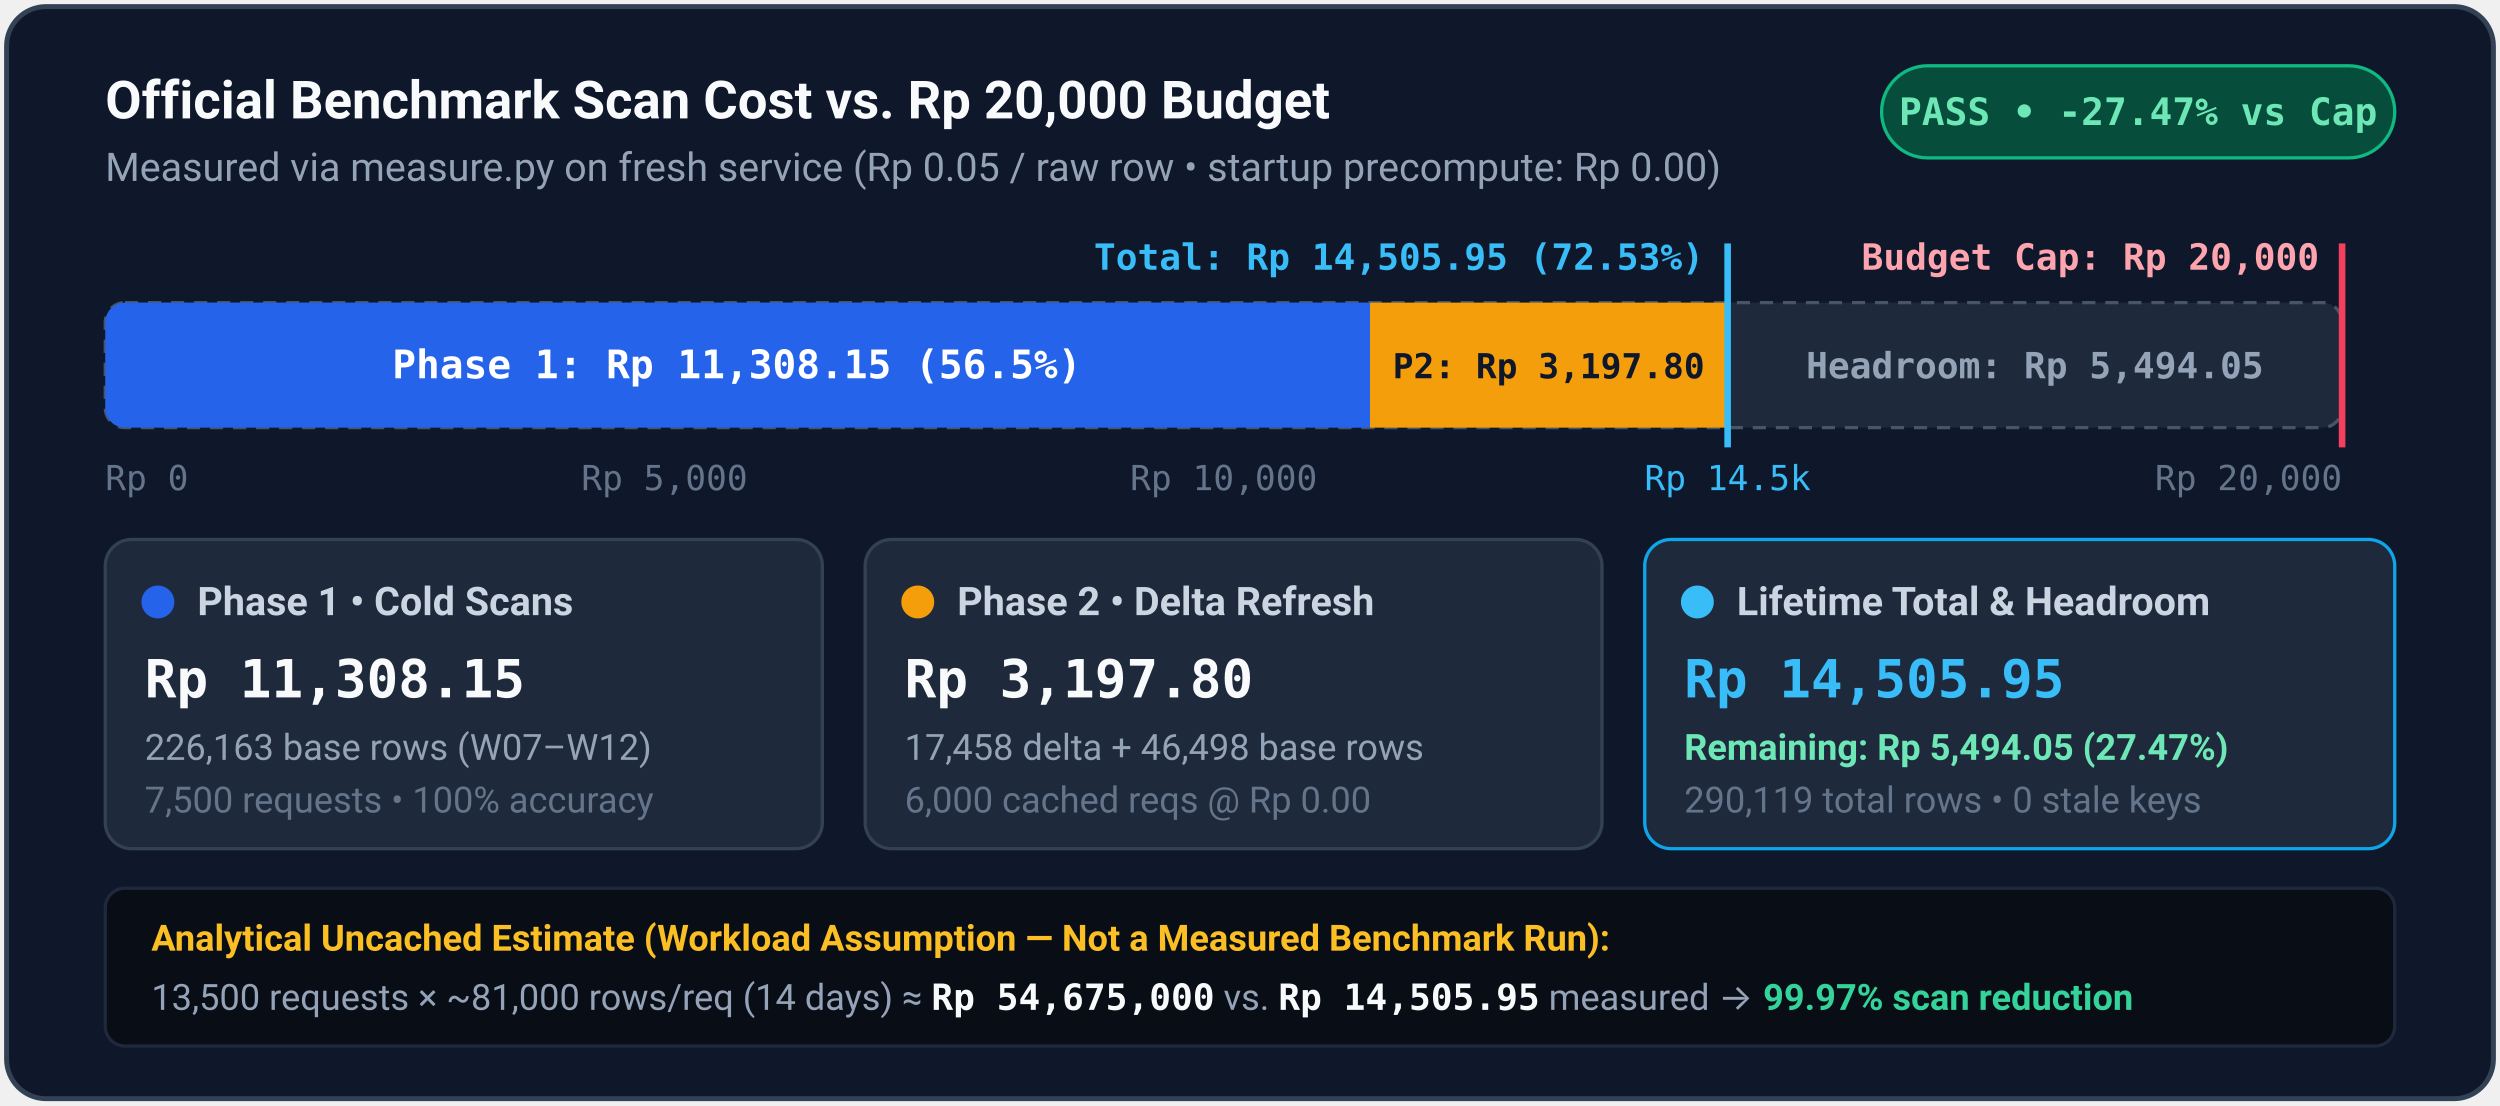
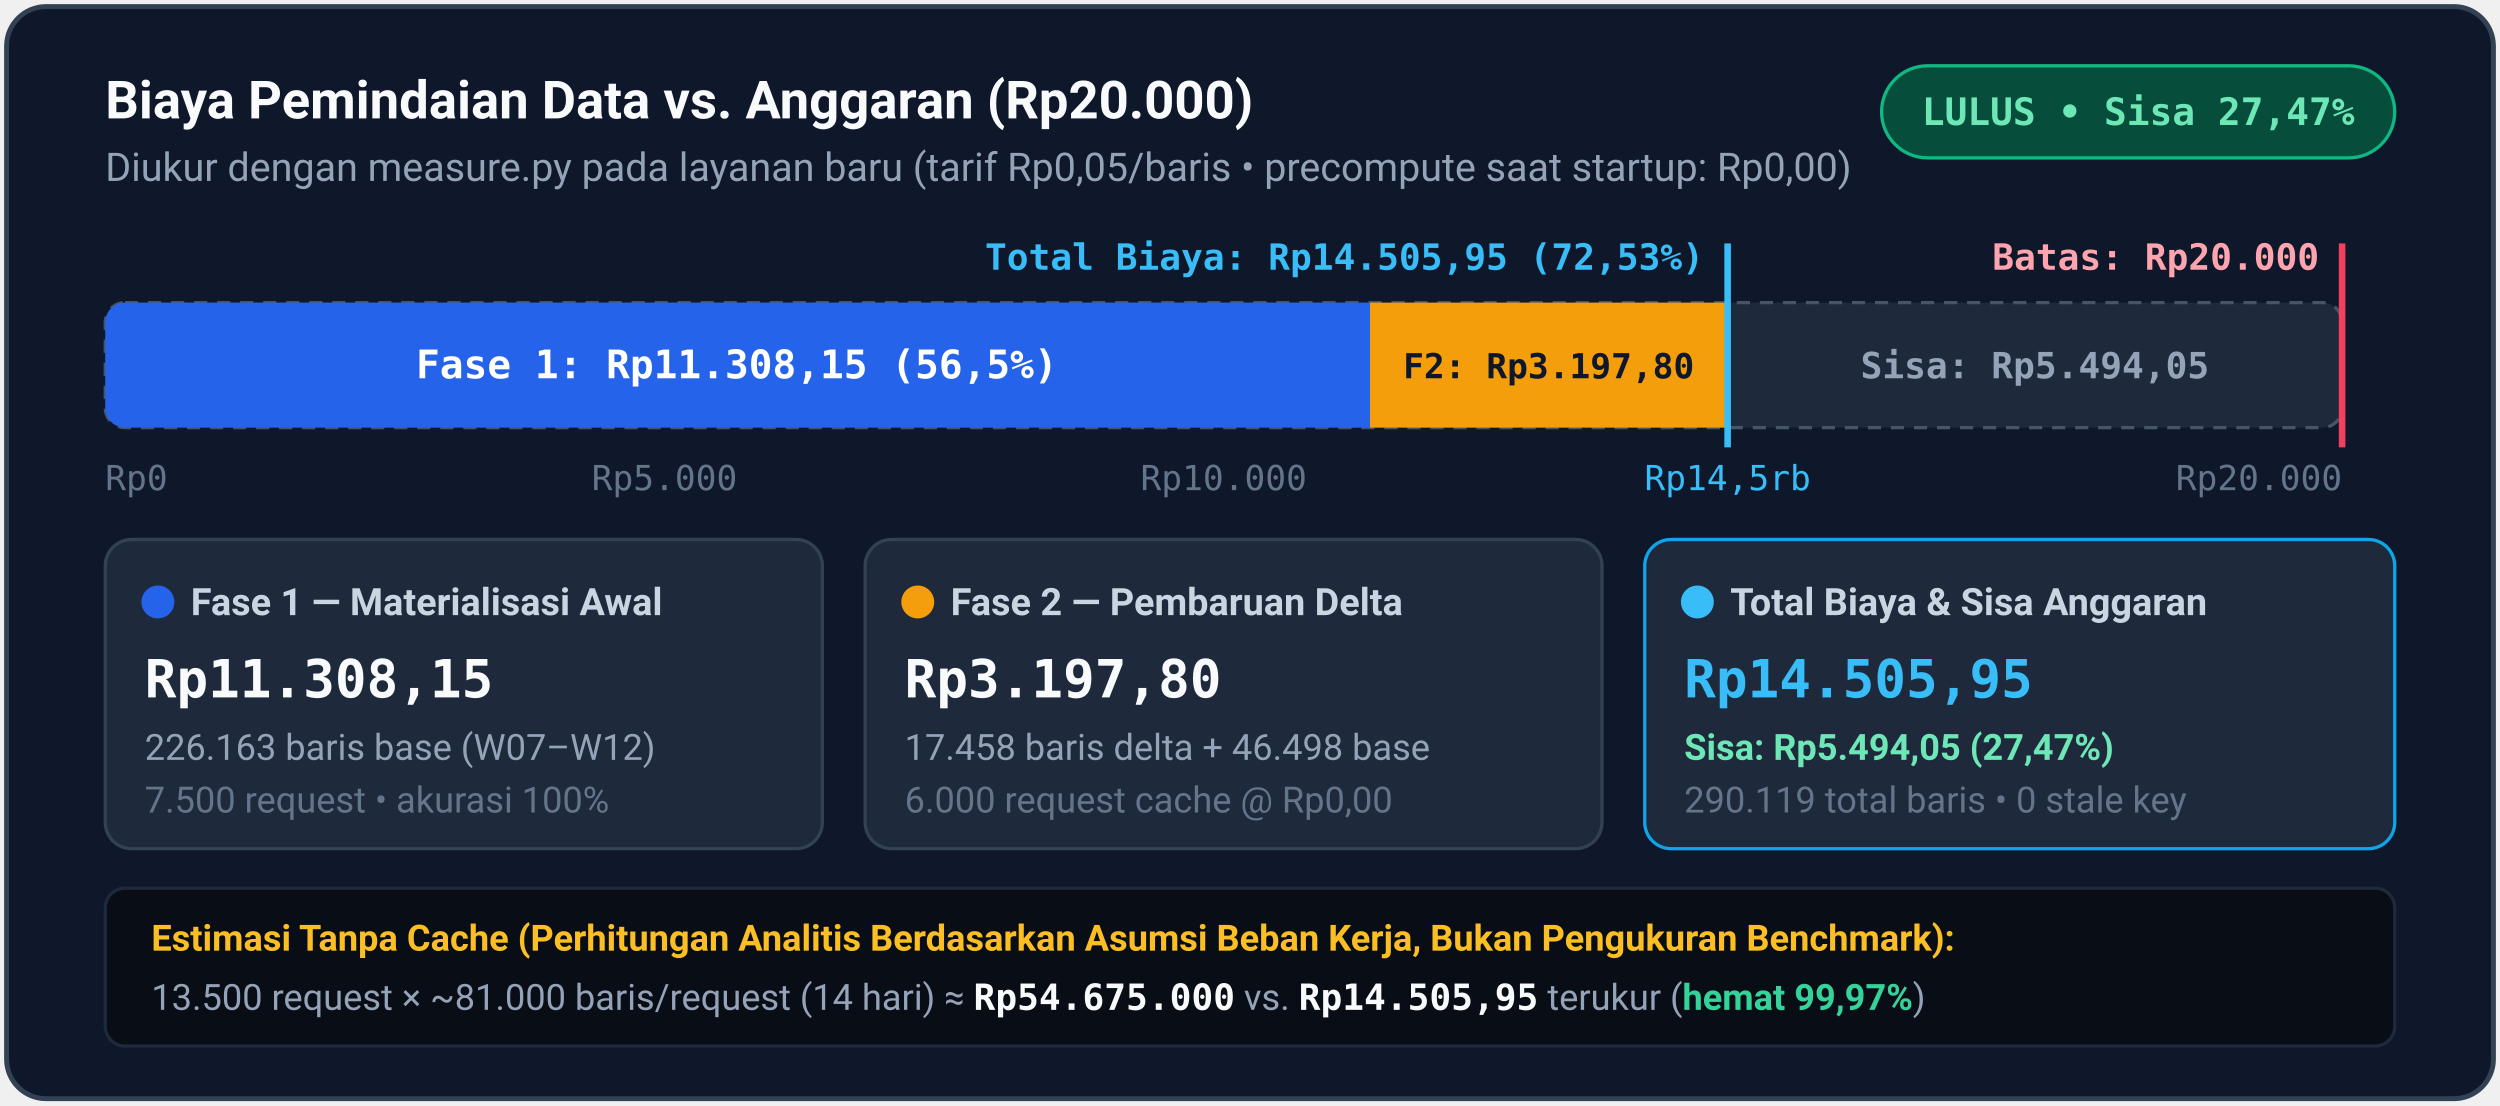
<svg xmlns="http://www.w3.org/2000/svg" viewBox="0 0 760 336" width="100%" height="100%" role="img" aria-labelledby="title desc">
  <rect x="2" y="2" width="756" height="332" rx="12" fill="#0f172a" stroke="#334155" stroke-width="1.5" />
-   <text x="32" y="36" fill="#f8fafc" font-family="system-ui, -apple-system, 'Segoe UI', Roboto, Helvetica, Arial, sans-serif" font-size="16" font-weight="700">Official Benchmark Scan Cost vs. Rp 20,000 Budget</text>
-   <text x="32" y="55" fill="#94a3b8" font-family="system-ui, -apple-system, 'Segoe UI', Roboto, Helvetica, Arial, sans-serif" font-size="12">Measured via measure.py on fresh service (Rp 0.05 / raw row • startup precompute: Rp 0.00)</text>
+   <text x="32" y="36" fill="#f8fafc" font-family="system-ui, -apple-system, 'Segoe UI', Roboto, Helvetica, Arial, sans-serif" font-size="16" font-weight="700">Biaya Pemindaian Data vs. Anggaran (Rp20.000)</text>
+   <text x="32" y="55" fill="#94a3b8" font-family="system-ui, -apple-system, 'Segoe UI', Roboto, Helvetica, Arial, sans-serif" font-size="12">Diukur dengan measure.py pada layanan baru (tarif Rp0,05/baris • precompute saat startup: Rp0,00)</text>
  <rect x="572" y="20" width="156" height="28" rx="14" fill="#064e3b" stroke="#10b981" stroke-width="1" />
-   <text x="650" y="38" text-anchor="middle" fill="#6ee7b7" font-family="ui-monospace, SFMono-Regular, Menlo, Consolas, monospace" font-size="11.5" font-weight="700">PASS • -27.47% vs Cap</text>
+   <text x="650" y="38" text-anchor="middle" fill="#6ee7b7" font-family="ui-monospace, SFMono-Regular, Menlo, Consolas, monospace" font-size="11.5" font-weight="700">LULUS • Sisa 27,47%</text>
  <rect x="32" y="92" width="680" height="38" rx="6" fill="#1e293b" stroke="#475569" stroke-width="1" stroke-dasharray="4 3" />
  <rect x="32" y="92" width="384.48" height="38" rx="6" fill="#2563eb" />
  <rect x="410" y="92" width="6.48" height="38" fill="#2563eb" />
  <rect x="416.48" y="92" width="108.72" height="38" fill="#f59e0b" />
-   <text x="224" y="115" text-anchor="middle" fill="#ffffff" font-family="ui-monospace, SFMono-Regular, Menlo, Consolas, monospace" font-size="12" font-weight="700">Phase 1: Rp 11,308.15 (56.5%)</text>
-   <text x="470.8" y="115" text-anchor="middle" fill="#0f172a" font-family="ui-monospace, SFMono-Regular, Menlo, Consolas, monospace" font-size="10.5" font-weight="700">P2: Rp 3,197.80</text>
-   <text x="618.6" y="115" text-anchor="middle" fill="#94a3b8" font-family="ui-monospace, SFMono-Regular, Menlo, Consolas, monospace" font-size="11" font-weight="600">Headroom: Rp 5,494.05</text>
+   <text x="224" y="115" text-anchor="middle" fill="#ffffff" font-family="ui-monospace, SFMono-Regular, Menlo, Consolas, monospace" font-size="12" font-weight="700">Fase 1: Rp11.308,15 (56,5%)</text>
+   <text x="470.8" y="115" text-anchor="middle" fill="#0f172a" font-family="ui-monospace, SFMono-Regular, Menlo, Consolas, monospace" font-size="10.5" font-weight="700">F2: Rp3.197,80</text>
+   <text x="618.6" y="115" text-anchor="middle" fill="#94a3b8" font-family="ui-monospace, SFMono-Regular, Menlo, Consolas, monospace" font-size="11" font-weight="600">Sisa: Rp5.494,05</text>
  <line x1="525.2" y1="74" x2="525.2" y2="136" stroke="#38bdf8" stroke-width="2" />
-   <text x="518" y="82" text-anchor="end" fill="#38bdf8" font-family="ui-monospace, SFMono-Regular, Menlo, Consolas, monospace" font-size="11" font-weight="700">Total: Rp 14,505.95 (72.53%)</text>
+   <text x="518" y="82" text-anchor="end" fill="#38bdf8" font-family="ui-monospace, SFMono-Regular, Menlo, Consolas, monospace" font-size="11" font-weight="700">Total Biaya: Rp14.505,95 (72,53%)</text>
  <line x1="712" y1="74" x2="712" y2="136" stroke="#f43f5e" stroke-width="2" />
-   <text x="705" y="82" text-anchor="end" fill="#fda4af" font-family="ui-monospace, SFMono-Regular, Menlo, Consolas, monospace" font-size="11" font-weight="700">Budget Cap: Rp 20,000</text>
-   <text x="32" y="149" fill="#64748b" font-family="ui-monospace, SFMono-Regular, Menlo, Consolas, monospace" font-size="10.5">Rp 0</text>
-   <text x="202" y="149" text-anchor="middle" fill="#64748b" font-family="ui-monospace, SFMono-Regular, Menlo, Consolas, monospace" font-size="10.5">Rp 5,000</text>
-   <text x="372" y="149" text-anchor="middle" fill="#64748b" font-family="ui-monospace, SFMono-Regular, Menlo, Consolas, monospace" font-size="10.5">Rp 10,000</text>
-   <text x="525.2" y="149" text-anchor="middle" fill="#38bdf8" font-family="ui-monospace, SFMono-Regular, Menlo, Consolas, monospace" font-size="10.5">Rp 14.5k</text>
-   <text x="712" y="149" text-anchor="end" fill="#64748b" font-family="ui-monospace, SFMono-Regular, Menlo, Consolas, monospace" font-size="10.5">Rp 20,000</text>
+   <text x="705" y="82" text-anchor="end" fill="#fda4af" font-family="ui-monospace, SFMono-Regular, Menlo, Consolas, monospace" font-size="11" font-weight="700">Batas: Rp20.000</text>
+   <text x="32" y="149" fill="#64748b" font-family="ui-monospace, SFMono-Regular, Menlo, Consolas, monospace" font-size="10.5">Rp0</text>
+   <text x="202" y="149" text-anchor="middle" fill="#64748b" font-family="ui-monospace, SFMono-Regular, Menlo, Consolas, monospace" font-size="10.5">Rp5.000</text>
+   <text x="372" y="149" text-anchor="middle" fill="#64748b" font-family="ui-monospace, SFMono-Regular, Menlo, Consolas, monospace" font-size="10.5">Rp10.000</text>
+   <text x="525.2" y="149" text-anchor="middle" fill="#38bdf8" font-family="ui-monospace, SFMono-Regular, Menlo, Consolas, monospace" font-size="10.5">Rp14,5rb</text>
+   <text x="712" y="149" text-anchor="end" fill="#64748b" font-family="ui-monospace, SFMono-Regular, Menlo, Consolas, monospace" font-size="10.5">Rp20.000</text>
  <rect x="32" y="164" width="218" height="94" rx="8" fill="#1e293b" stroke="#334155" stroke-width="1" />
  <circle cx="48" cy="183" r="5" fill="#2563eb" />
-   <text x="60" y="187" fill="#cbd5e1" font-family="system-ui, -apple-system, 'Segoe UI', Roboto, sans-serif" font-size="12" font-weight="600">Phase 1 • Cold Scans</text>
-   <text x="44" y="212" fill="#f8fafc" font-family="ui-monospace, SFMono-Regular, Menlo, Consolas, monospace" font-size="16" font-weight="700">Rp 11,308.15</text>
-   <text x="44" y="231" fill="#94a3b8" font-family="system-ui, -apple-system, 'Segoe UI', Roboto, sans-serif" font-size="11">226,163 base rows (W07–W12)</text>
-   <text x="44" y="247" fill="#64748b" font-family="system-ui, -apple-system, 'Segoe UI', Roboto, sans-serif" font-size="11">7,500 requests • 100% accuracy</text>
+   <text x="58" y="187" fill="#cbd5e1" font-family="system-ui, -apple-system, 'Segoe UI', Roboto, sans-serif" font-size="11.5" font-weight="600">Fase 1 — Materialisasi Awal</text>
+   <text x="44" y="212" fill="#f8fafc" font-family="ui-monospace, SFMono-Regular, Menlo, Consolas, monospace" font-size="16" font-weight="700">Rp11.308,15</text>
+   <text x="44" y="231" fill="#94a3b8" font-family="system-ui, -apple-system, 'Segoe UI', Roboto, sans-serif" font-size="11">226.163 baris base (W07–W12)</text>
+   <text x="44" y="247" fill="#64748b" font-family="system-ui, -apple-system, 'Segoe UI', Roboto, sans-serif" font-size="11">7.500 request • akurasi 100%</text>
  <rect x="263" y="164" width="224" height="94" rx="8" fill="#1e293b" stroke="#334155" stroke-width="1" />
  <circle cx="279" cy="183" r="5" fill="#f59e0b" />
-   <text x="291" y="187" fill="#cbd5e1" font-family="system-ui, -apple-system, 'Segoe UI', Roboto, sans-serif" font-size="12" font-weight="600">Phase 2 • Delta Refresh</text>
-   <text x="275" y="212" fill="#f8fafc" font-family="ui-monospace, SFMono-Regular, Menlo, Consolas, monospace" font-size="16" font-weight="700">Rp 3,197.80</text>
-   <text x="275" y="231" fill="#94a3b8" font-family="system-ui, -apple-system, 'Segoe UI', Roboto, sans-serif" font-size="11">17,458 delta + 46,498 base rows</text>
-   <text x="275" y="247" fill="#64748b" font-family="system-ui, -apple-system, 'Segoe UI', Roboto, sans-serif" font-size="11">6,000 cached reqs @ Rp 0.00</text>
+   <text x="289" y="187" fill="#cbd5e1" font-family="system-ui, -apple-system, 'Segoe UI', Roboto, sans-serif" font-size="11.5" font-weight="600">Fase 2 — Pembaruan Delta</text>
+   <text x="275" y="212" fill="#f8fafc" font-family="ui-monospace, SFMono-Regular, Menlo, Consolas, monospace" font-size="16" font-weight="700">Rp3.197,80</text>
+   <text x="275" y="231" fill="#94a3b8" font-family="system-ui, -apple-system, 'Segoe UI', Roboto, sans-serif" font-size="11">17.458 baris delta + 46.498 base</text>
+   <text x="275" y="247" fill="#64748b" font-family="system-ui, -apple-system, 'Segoe UI', Roboto, sans-serif" font-size="11">6.000 request cache @ Rp0,00</text>
  <rect x="500" y="164" width="228" height="94" rx="8" fill="#1e293b" stroke="#0ea5e9" stroke-width="1" />
  <circle cx="516" cy="183" r="5" fill="#38bdf8" />
-   <text x="528" y="187" fill="#cbd5e1" font-family="system-ui, -apple-system, 'Segoe UI', Roboto, sans-serif" font-size="12" font-weight="600">Lifetime Total &amp; Headroom</text>
-   <text x="512" y="212" fill="#38bdf8" font-family="ui-monospace, SFMono-Regular, Menlo, Consolas, monospace" font-size="16" font-weight="700">Rp 14,505.95</text>
-   <text x="512" y="231" fill="#6ee7b7" font-family="system-ui, -apple-system, 'Segoe UI', Roboto, sans-serif" font-size="11" font-weight="600">Remaining: Rp 5,494.05 (27.47%)</text>
-   <text x="512" y="247" fill="#64748b" font-family="system-ui, -apple-system, 'Segoe UI', Roboto, sans-serif" font-size="11">290,119 total rows • 0 stale keys</text>
+   <text x="526" y="187" fill="#cbd5e1" font-family="system-ui, -apple-system, 'Segoe UI', Roboto, sans-serif" font-size="11.5" font-weight="600">Total Biaya &amp; Sisa Anggaran</text>
+   <text x="512" y="212" fill="#38bdf8" font-family="ui-monospace, SFMono-Regular, Menlo, Consolas, monospace" font-size="16" font-weight="700">Rp14.505,95</text>
+   <text x="512" y="231" fill="#6ee7b7" font-family="system-ui, -apple-system, 'Segoe UI', Roboto, sans-serif" font-size="11" font-weight="600">Sisa: Rp5.494,05 (27,47%)</text>
+   <text x="512" y="247" fill="#64748b" font-family="system-ui, -apple-system, 'Segoe UI', Roboto, sans-serif" font-size="11">290.119 total baris • 0 stale key</text>
  <rect x="32" y="270" width="696" height="48" rx="6" fill="#090d16" stroke="#1e293b" stroke-width="1" />
-   <text x="46" y="289" fill="#fbbf24" font-family="system-ui, -apple-system, 'Segoe UI', Roboto, sans-serif" font-size="11" font-weight="700">Analytical Uncached Estimate (Workload Assumption — Not a Measured Benchmark Run):</text>
-   <text x="46" y="307" fill="#94a3b8" font-family="system-ui, -apple-system, 'Segoe UI', Roboto, sans-serif" font-size="11">13,500 requests × ~81,000 rows/req (14 days) ≈ <tspan fill="#f8fafc" font-family="ui-monospace, SFMono-Regular, Menlo, Consolas, monospace" font-weight="600">Rp 54,675,000</tspan> vs. <tspan fill="#f8fafc" font-family="ui-monospace, SFMono-Regular, Menlo, Consolas, monospace" font-weight="600">Rp 14,505.95</tspan> measured → <tspan fill="#34d399" font-weight="700">99.97% scan reduction</tspan>
-   </text>
+   <text x="46" y="289" fill="#fbbf24" font-family="system-ui, -apple-system, 'Segoe UI', Roboto, sans-serif" font-size="11" font-weight="700">Estimasi Tanpa Cache (Perhitungan Analitis Berdasarkan Asumsi Beban Kerja, Bukan Pengukuran Benchmark):</text>
+   <text x="46" y="307" fill="#94a3b8" font-family="system-ui, -apple-system, 'Segoe UI', Roboto, sans-serif" font-size="11">13.500 request × ~81.000 baris/request (14 hari) ≈ <tspan fill="#f8fafc" font-family="ui-monospace, SFMono-Regular, Menlo, Consolas, monospace" font-weight="600">Rp54.675.000</tspan> vs. <tspan fill="#f8fafc" font-family="ui-monospace, SFMono-Regular, Menlo, Consolas, monospace" font-weight="600">Rp14.505,95</tspan> terukur (<tspan fill="#34d399" font-weight="700">hemat 99,97%</tspan>)</text>
</svg>
